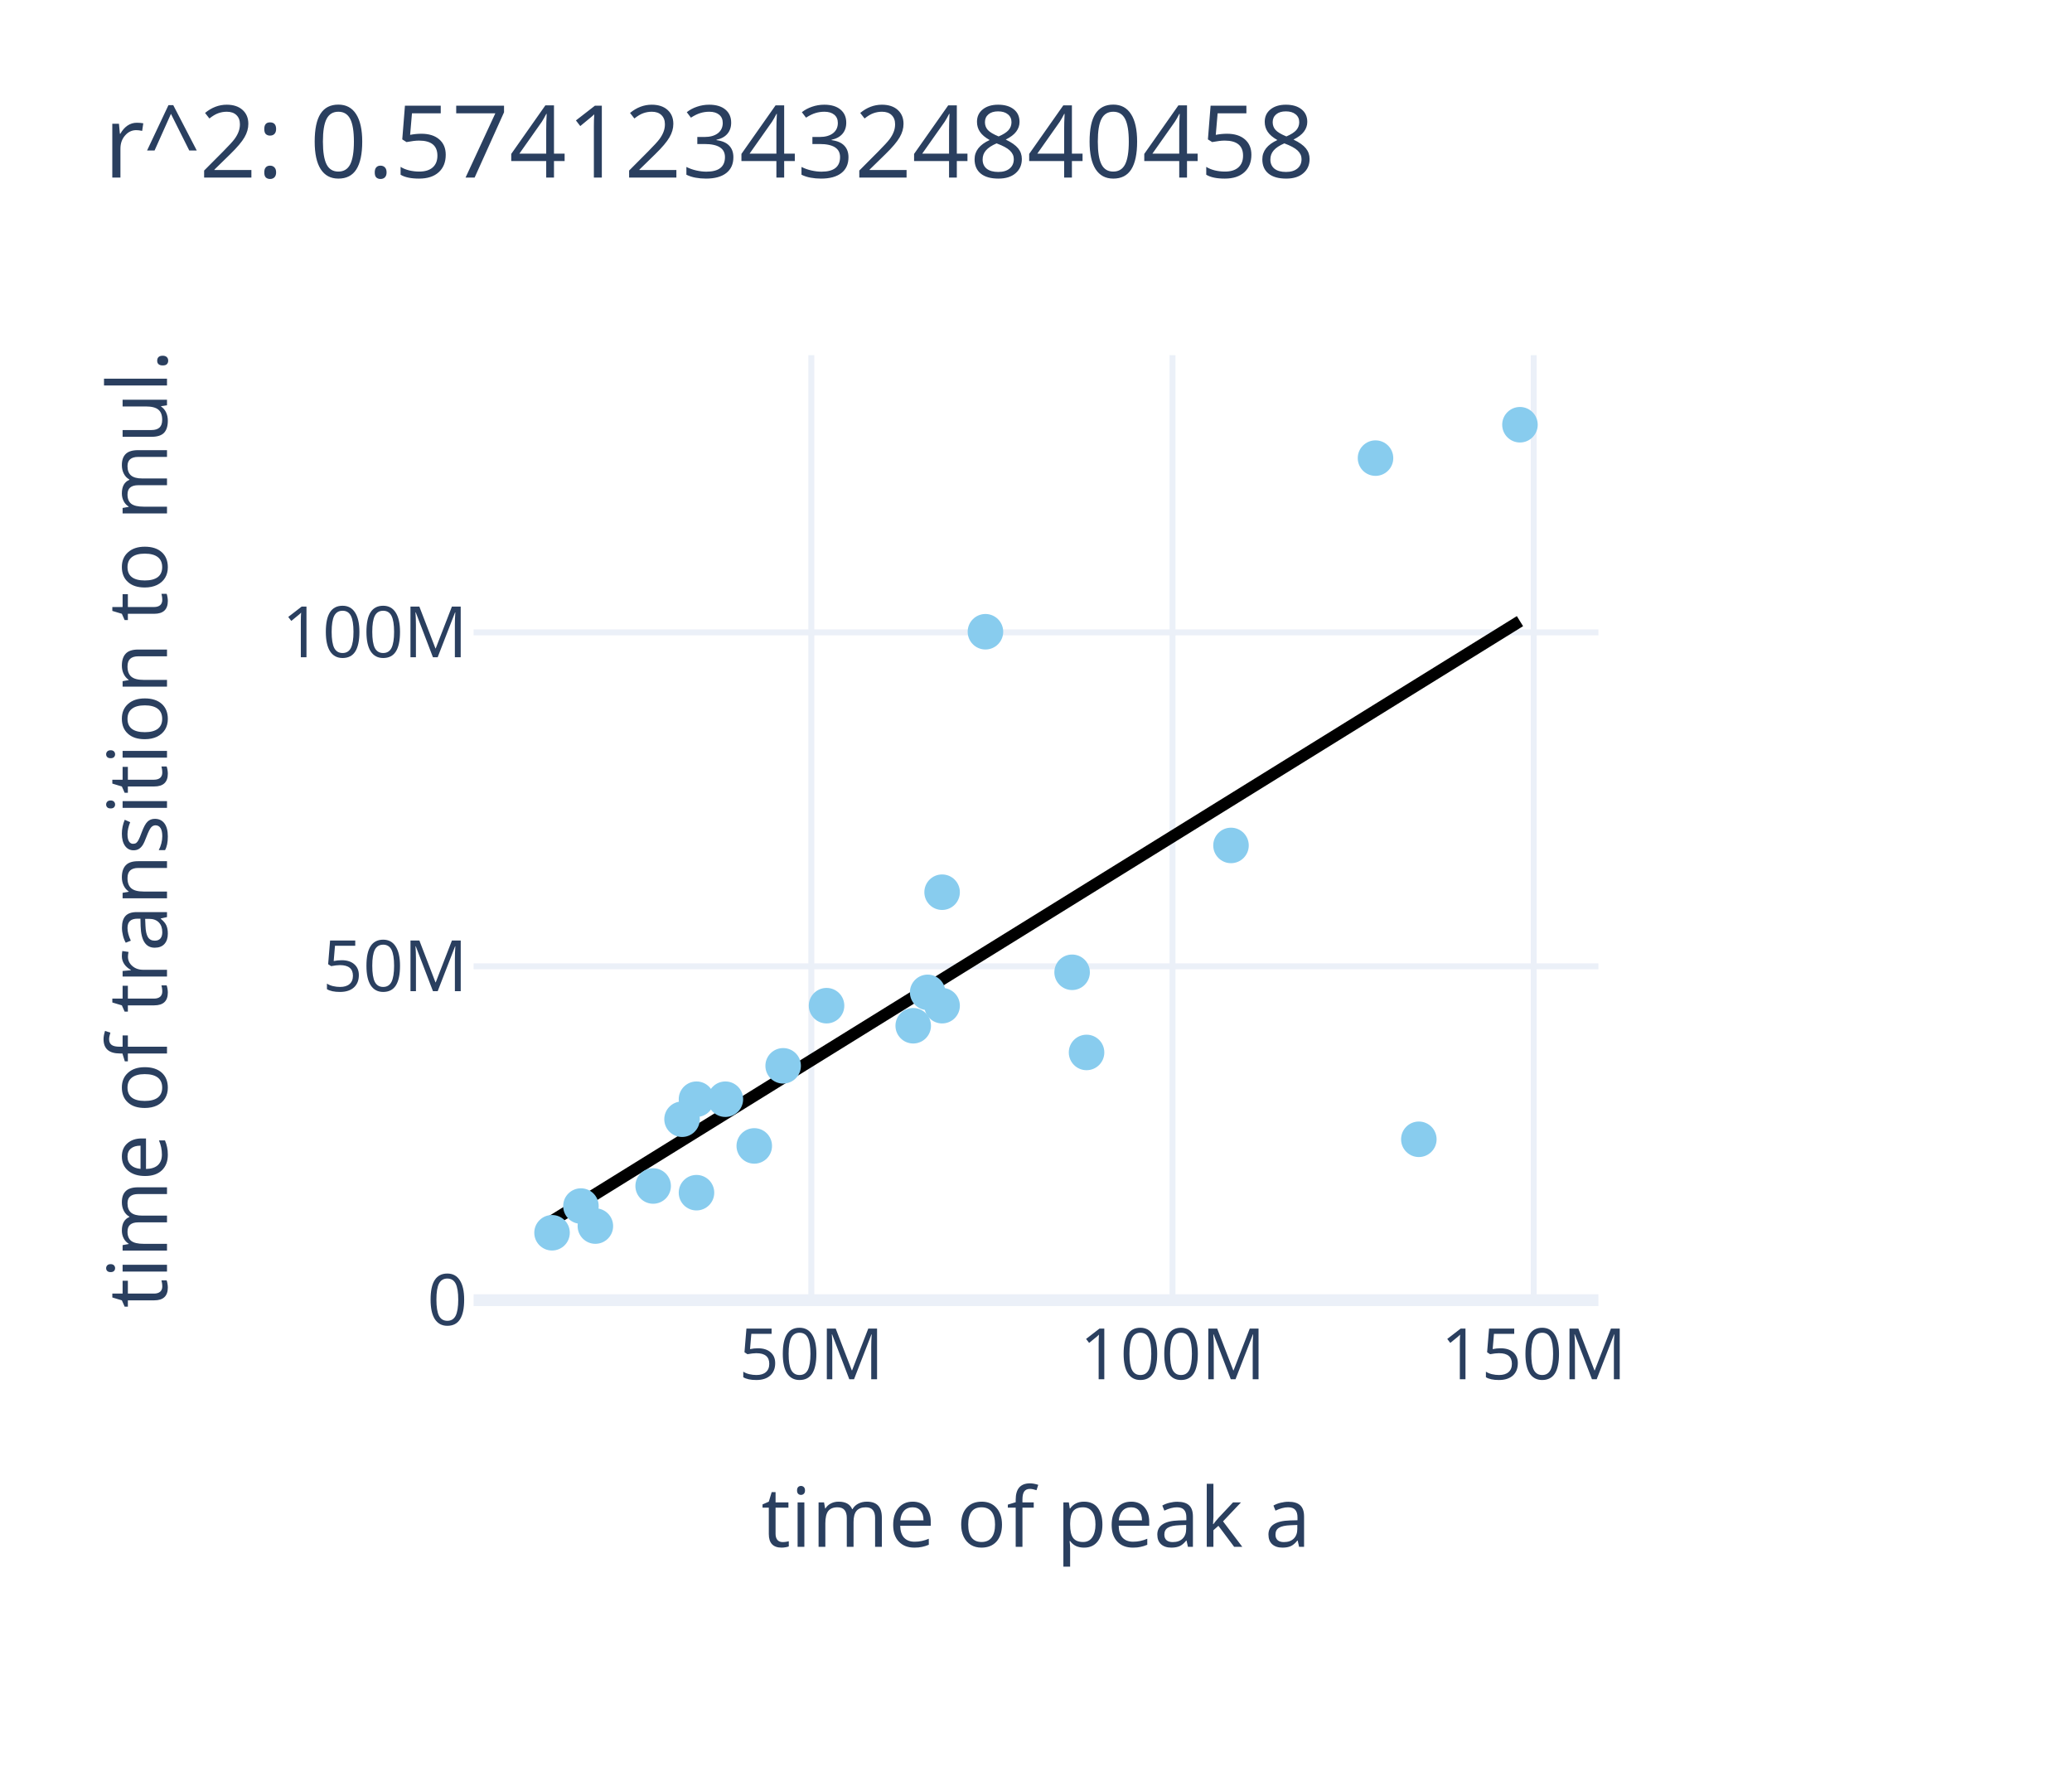
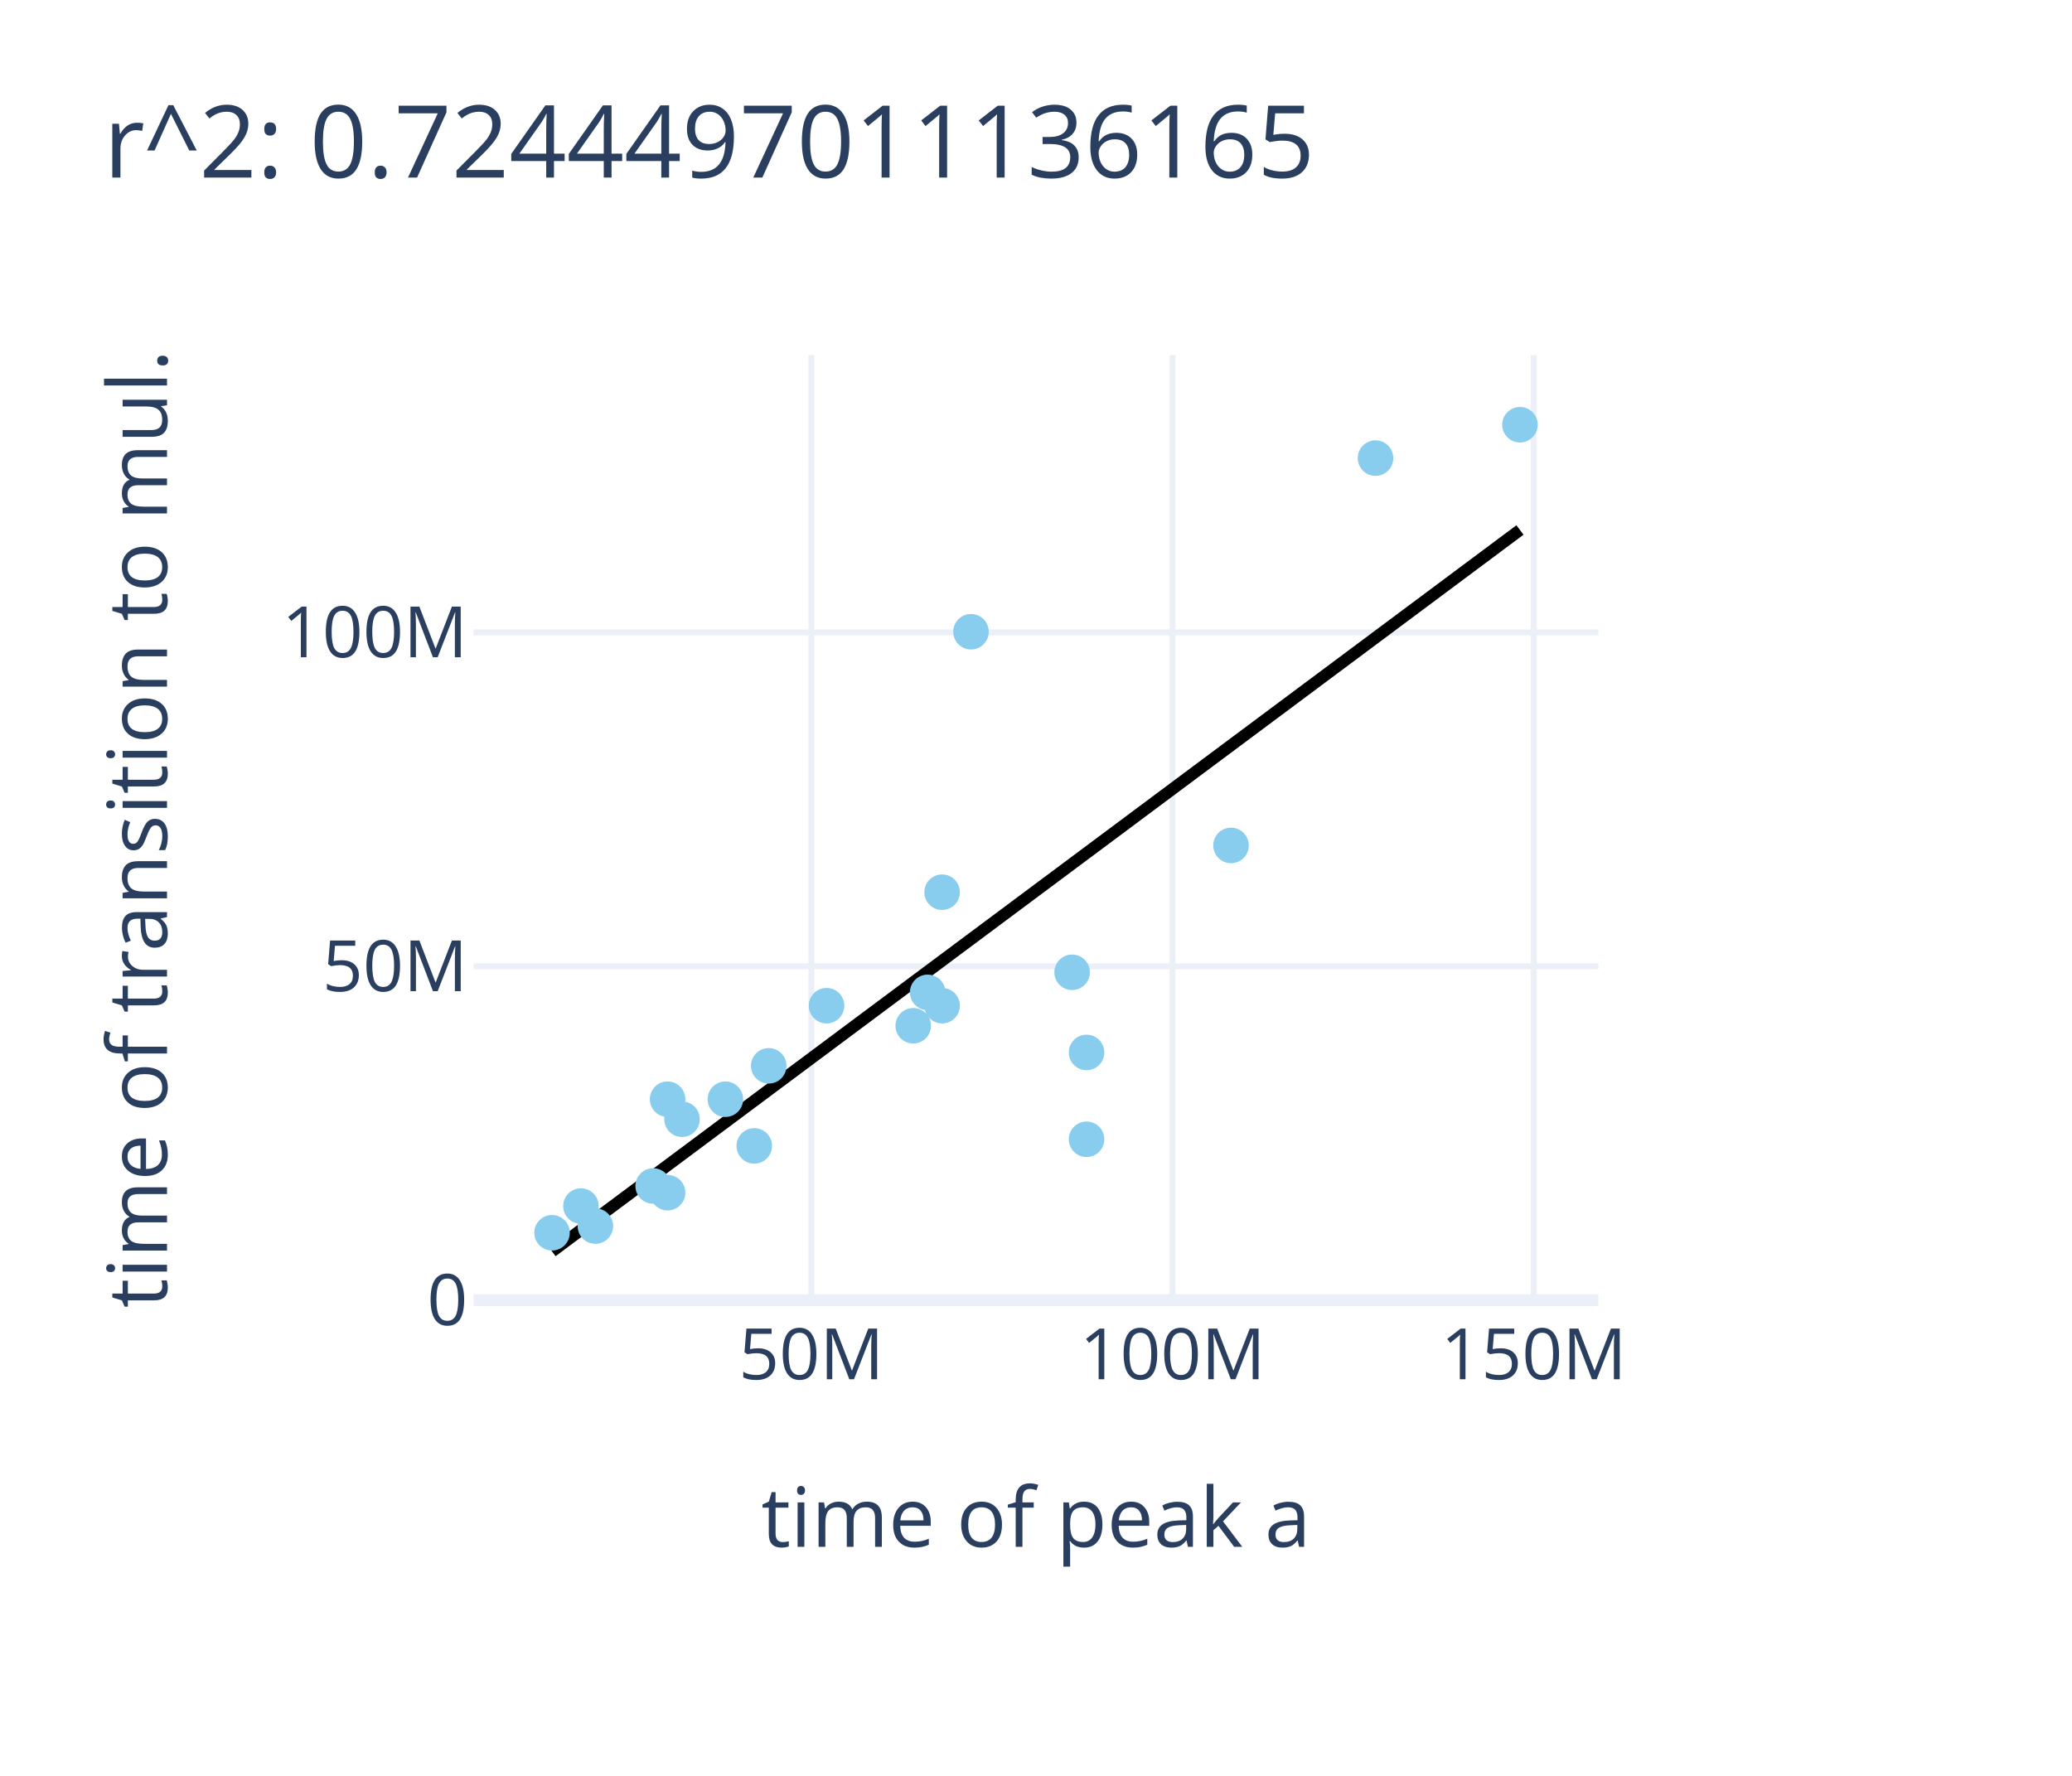
<svg xmlns="http://www.w3.org/2000/svg" class="main-svg" width="350" height="300" style="" viewBox="0 0 350 300">
  <rect x="0" y="0" width="350" height="300" style="fill: rgb(255, 255, 255); fill-opacity: 1;" />
-   <defs id="defs-e74538">
+   <defs id="defs-367aee">
    <g class="clips">
-       <clipPath id="clipe74538xyplot" class="plotclip">
+       <clipPath id="clip367aeexyplot" class="plotclip">
        <rect width="190" height="160" />
      </clipPath>
-       <clipPath id="clipe74538xyz2plot" class="plotclip">
+       <clipPath id="clip367aeexyz2plot" class="plotclip">
        <rect width="190" height="160" />
      </clipPath>
-       <clipPath class="axesclip" id="clipe74538x">
+       <clipPath class="axesclip" id="clip367aeex">
        <rect x="80" y="0" width="190" height="300" />
      </clipPath>
-       <clipPath class="axesclip" id="clipe74538y">
+       <clipPath class="axesclip" id="clip367aeey">
        <rect x="0" y="60" width="350" height="160" />
      </clipPath>
-       <clipPath class="axesclip" id="clipe74538xy">
+       <clipPath class="axesclip" id="clip367aeexy">
        <rect x="80" y="60" width="190" height="160" />
      </clipPath>
    </g>
    <g class="gradients" />
    <g class="patterns" />
  </defs>
  <g class="bglayer" />
  <g class="layer-below">
    <g class="imagelayer" />
    <g class="shapelayer" />
  </g>
  <g class="cartesianlayer">
    <g class="subplot xy">
      <g class="layer-subplot">
        <g class="shapelayer" />
        <g class="imagelayer" />
      </g>
      <g class="minor-gridlayer">
        <g class="x" />
        <g class="y" />
      </g>
      <g class="gridlayer">
        <g class="x">
          <path class="xgrid crisp" transform="translate(137.05,0)" d="M0,60v160" style="stroke: rgb(235, 240, 248); stroke-opacity: 1; stroke-width: 1px;" />
          <path class="xgrid crisp" transform="translate(198.06,0)" d="M0,60v160" style="stroke: rgb(235, 240, 248); stroke-opacity: 1; stroke-width: 1px;" />
          <path class="xgrid crisp" transform="translate(259.07,0)" d="M0,60v160" style="stroke: rgb(235, 240, 248); stroke-opacity: 1; stroke-width: 1px;" />
        </g>
        <g class="y">
          <path class="ygrid crisp" transform="translate(0,163.24)" d="M80,0h190" style="stroke: rgb(235, 240, 248); stroke-opacity: 1; stroke-width: 1px;" />
          <path class="ygrid crisp" transform="translate(0,106.83)" d="M80,0h190" style="stroke: rgb(235, 240, 248); stroke-opacity: 1; stroke-width: 1px;" />
        </g>
      </g>
      <g class="zerolinelayer">
        <path class="yzl zl crisp" transform="translate(0,219.64)" d="M80,0h190" style="stroke: rgb(235, 240, 248); stroke-opacity: 1; stroke-width: 2px;" />
      </g>
      <g class="layer-between">
        <g class="shapelayer" />
        <g class="imagelayer" />
      </g>
      <path class="xlines-below" />
      <path class="ylines-below" />
      <g class="overlines-below" />
      <g class="xaxislayer-below" />
      <g class="yaxislayer-below" />
      <g class="overaxes-below" />
      <g class="overplot">
-         <g class="xy" transform="translate(80,60)" clip-path="url(#clipe74538xyplot)">
+         <g class="xy" transform="translate(80,60)" clip-path="url(#clip367aeexyplot)">
          <g class="scatterlayer mlayer">
-             <g class="trace scatter traceb67580" style="stroke-miterlimit: 2; opacity: 1;">
+             <g class="trace scatter traced824b7" style="stroke-miterlimit: 2; opacity: 1;">
              <g class="fills" />
              <g class="errorbars" />
              <g class="lines">
-                 <path class="js-line" d="M13.25,146.27L176.75,44.93" style="vector-effect: none; fill: none; stroke: rgb(0, 0, 0); stroke-opacity: 1; stroke-width: 2px; opacity: 1;" />
+                 <path class="js-line" d="M13.25,151.41L176.75,29.53" style="vector-effect: none; fill: none; stroke: rgb(0, 0, 0); stroke-opacity: 1; stroke-width: 2px; opacity: 1;" />
              </g>
              <g class="points" />
              <g class="text" />
            </g>
          </g>
        </g>
      </g>
      <g class="zerolinelayer-above" />
      <path class="xlines-above crisp" d="M0,0" style="fill: none;" />
      <path class="ylines-above crisp" d="M0,0" style="fill: none;" />
      <g class="overlines-above" />
      <g class="xaxislayer-above">
        <g class="xtick">
          <text text-anchor="middle" x="0" y="233" transform="translate(137.05,0)" style="font-family: 'Open Sans', verdana, arial, sans-serif; font-size: 12px; fill: rgb(42, 63, 95); fill-opacity: 1; white-space: pre;">50M</text>
        </g>
        <g class="xtick">
          <text text-anchor="middle" x="0" y="233" style="font-family: 'Open Sans', verdana, arial, sans-serif; font-size: 12px; fill: rgb(42, 63, 95); fill-opacity: 1; white-space: pre;" transform="translate(198.06,0)">100M</text>
        </g>
        <g class="xtick">
          <text text-anchor="middle" x="0" y="233" style="font-family: 'Open Sans', verdana, arial, sans-serif; font-size: 12px; fill: rgb(42, 63, 95); fill-opacity: 1; white-space: pre;" transform="translate(259.07,0)">150M</text>
        </g>
      </g>
      <g class="yaxislayer-above">
        <g class="ytick">
          <text text-anchor="end" x="79" y="4.2" transform="translate(0,219.64)" style="font-family: 'Open Sans', verdana, arial, sans-serif; font-size: 12px; fill: rgb(42, 63, 95); fill-opacity: 1; white-space: pre;">0</text>
        </g>
        <g class="ytick">
          <text text-anchor="end" x="79" y="4.2" style="font-family: 'Open Sans', verdana, arial, sans-serif; font-size: 12px; fill: rgb(42, 63, 95); fill-opacity: 1; white-space: pre;" transform="translate(0,163.24)">50M</text>
        </g>
        <g class="ytick">
          <text text-anchor="end" x="79" y="4.2" style="font-family: 'Open Sans', verdana, arial, sans-serif; font-size: 12px; fill: rgb(42, 63, 95); fill-opacity: 1; white-space: pre;" transform="translate(0,106.83)">100M</text>
        </g>
      </g>
      <g class="overaxes-above" />
    </g>
    <g class="subplot xyz2">
      <g class="overplot">
-         <g class="xyz2" transform="translate(80,60)" clip-path="url(#clipe74538xyz2plot)">
+         <g class="xyz2" transform="translate(80,60)" clip-path="url(#clip367aeexyz2plot)">
          <g class="scatterlayer2 mlayer">
-             <g class="trace scatter tracee6e783" style="stroke-miterlimit: 2; opacity: 1;">
+             <g class="trace scatter trace097042" style="stroke-miterlimit: 2; opacity: 1;">
              <g class="fills" />
              <g class="errorbars" />
              <g class="lines" />
              <g class="points">
                <path class="point" transform="translate(13.25,148.25)" d="M3,0A3,3 0 1,1 0,-3A3,3 0 0,1 3,0Z" style="opacity: 1; stroke-width: 0px; fill: rgb(136, 204, 238); fill-opacity: 1;" />
                <path class="point" transform="translate(18.13,143.74)" d="M3,0A3,3 0 1,1 0,-3A3,3 0 0,1 3,0Z" style="opacity: 1; stroke-width: 0px; fill: rgb(136, 204, 238); fill-opacity: 1;" />
                <path class="point" transform="translate(20.57,147.12)" d="M3,0A3,3 0 1,1 0,-3A3,3 0 0,1 3,0Z" style="opacity: 1; stroke-width: 0px; fill: rgb(136, 204, 238); fill-opacity: 1;" />
                <path class="point" transform="translate(30.33,140.35)" d="M3,0A3,3 0 1,1 0,-3A3,3 0 0,1 3,0Z" style="opacity: 1; stroke-width: 0px; fill: rgb(136, 204, 238); fill-opacity: 1;" />
+                 <path class="point" transform="translate(32.77,141.48)" d="M3,0A3,3 0 1,1 0,-3A3,3 0 0,1 3,0Z" style="opacity: 1; stroke-width: 0px; fill: rgb(136, 204, 238); fill-opacity: 1;" />
+                 <path class="point" transform="translate(32.77,125.69)" d="M3,0A3,3 0 1,1 0,-3A3,3 0 0,1 3,0Z" style="opacity: 1; stroke-width: 0px; fill: rgb(136, 204, 238); fill-opacity: 1;" />
                <path class="point" transform="translate(35.21,129.07)" d="M3,0A3,3 0 1,1 0,-3A3,3 0 0,1 3,0Z" style="opacity: 1; stroke-width: 0px; fill: rgb(136, 204, 238); fill-opacity: 1;" />
-                 <path class="point" transform="translate(37.65,125.69)" d="M3,0A3,3 0 1,1 0,-3A3,3 0 0,1 3,0Z" style="opacity: 1; stroke-width: 0px; fill: rgb(136, 204, 238); fill-opacity: 1;" />
-                 <path class="point" transform="translate(37.65,141.48)" d="M3,0A3,3 0 1,1 0,-3A3,3 0 0,1 3,0Z" style="opacity: 1; stroke-width: 0px; fill: rgb(136, 204, 238); fill-opacity: 1;" />
                <path class="point" transform="translate(42.53,125.69)" d="M3,0A3,3 0 1,1 0,-3A3,3 0 0,1 3,0Z" style="opacity: 1; stroke-width: 0px; fill: rgb(136, 204, 238); fill-opacity: 1;" />
                <path class="point" transform="translate(47.41,133.58)" d="M3,0A3,3 0 1,1 0,-3A3,3 0 0,1 3,0Z" style="opacity: 1; stroke-width: 0px; fill: rgb(136, 204, 238); fill-opacity: 1;" />
-                 <path class="point" transform="translate(52.29,120.05)" d="M3,0A3,3 0 1,1 0,-3A3,3 0 0,1 3,0Z" style="opacity: 1; stroke-width: 0px; fill: rgb(136, 204, 238); fill-opacity: 1;" />
+                 <path class="point" transform="translate(49.85,120.05)" d="M3,0A3,3 0 1,1 0,-3A3,3 0 0,1 3,0Z" style="opacity: 1; stroke-width: 0px; fill: rgb(136, 204, 238); fill-opacity: 1;" />
                <path class="point" transform="translate(59.62,109.89)" d="M3,0A3,3 0 1,1 0,-3A3,3 0 0,1 3,0Z" style="opacity: 1; stroke-width: 0px; fill: rgb(136, 204, 238); fill-opacity: 1;" />
                <path class="point" transform="translate(74.26,113.28)" d="M3,0A3,3 0 1,1 0,-3A3,3 0 0,1 3,0Z" style="opacity: 1; stroke-width: 0px; fill: rgb(136, 204, 238); fill-opacity: 1;" />
                <path class="point" transform="translate(76.7,107.64)" d="M3,0A3,3 0 1,1 0,-3A3,3 0 0,1 3,0Z" style="opacity: 1; stroke-width: 0px; fill: rgb(136, 204, 238); fill-opacity: 1;" />
                <path class="point" transform="translate(79.14,109.89)" d="M3,0A3,3 0 1,1 0,-3A3,3 0 0,1 3,0Z" style="opacity: 1; stroke-width: 0px; fill: rgb(136, 204, 238); fill-opacity: 1;" />
                <path class="point" transform="translate(79.14,90.72)" d="M3,0A3,3 0 1,1 0,-3A3,3 0 0,1 3,0Z" style="opacity: 1; stroke-width: 0px; fill: rgb(136, 204, 238); fill-opacity: 1;" />
-                 <path class="point" transform="translate(86.46,46.72)" d="M3,0A3,3 0 1,1 0,-3A3,3 0 0,1 3,0Z" style="opacity: 1; stroke-width: 0px; fill: rgb(136, 204, 238); fill-opacity: 1;" />
+                 <path class="point" transform="translate(84.02,46.72)" d="M3,0A3,3 0 1,1 0,-3A3,3 0 0,1 3,0Z" style="opacity: 1; stroke-width: 0px; fill: rgb(136, 204, 238); fill-opacity: 1;" />
                <path class="point" transform="translate(101.1,104.25)" d="M3,0A3,3 0 1,1 0,-3A3,3 0 0,1 3,0Z" style="opacity: 1; stroke-width: 0px; fill: rgb(136, 204, 238); fill-opacity: 1;" />
                <path class="point" transform="translate(103.54,117.79)" d="M3,0A3,3 0 1,1 0,-3A3,3 0 0,1 3,0Z" style="opacity: 1; stroke-width: 0px; fill: rgb(136, 204, 238); fill-opacity: 1;" />
+                 <path class="point" transform="translate(103.54,132.46)" d="M3,0A3,3 0 1,1 0,-3A3,3 0 0,1 3,0Z" style="opacity: 1; stroke-width: 0px; fill: rgb(136, 204, 238); fill-opacity: 1;" />
                <path class="point" transform="translate(127.94,82.82)" d="M3,0A3,3 0 1,1 0,-3A3,3 0 0,1 3,0Z" style="opacity: 1; stroke-width: 0px; fill: rgb(136, 204, 238); fill-opacity: 1;" />
                <path class="point" transform="translate(152.35,17.39)" d="M3,0A3,3 0 1,1 0,-3A3,3 0 0,1 3,0Z" style="opacity: 1; stroke-width: 0px; fill: rgb(136, 204, 238); fill-opacity: 1;" />
-                 <path class="point" transform="translate(159.67,132.46)" d="M3,0A3,3 0 1,1 0,-3A3,3 0 0,1 3,0Z" style="opacity: 1; stroke-width: 0px; fill: rgb(136, 204, 238); fill-opacity: 1;" />
                <path class="point" transform="translate(176.75,11.75)" d="M3,0A3,3 0 1,1 0,-3A3,3 0 0,1 3,0Z" style="opacity: 1; stroke-width: 0px; fill: rgb(136, 204, 238); fill-opacity: 1;" />
              </g>
              <g class="text" />
            </g>
          </g>
        </g>
      </g>
      <g class="zerolinelayer-above" />
    </g>
  </g>
  <g class="polarlayer" />
  <g class="smithlayer" />
  <g class="ternarylayer" />
  <g class="geolayer" />
  <g class="funnelarealayer" />
  <g class="pielayer" />
  <g class="iciclelayer" />
  <g class="treemaplayer" />
  <g class="sunburstlayer" />
  <g class="glimages" />
-   <defs id="topdefs-e74538">
+   <defs id="topdefs-367aee">
    <g class="clips" />
  </defs>
  <g class="layer-above">
    <g class="imagelayer" />
    <g class="shapelayer" />
  </g>
  <g class="infolayer">
    <g class="g-gtitle">
-       <text class="gtitle" x="17.5" y="30" text-anchor="start" dy="0em" style="opacity: 1; font-family: 'Open Sans', verdana, arial, sans-serif; font-size: 17px; fill: rgb(42, 63, 95); fill-opacity: 1; white-space: pre;">r^2: 0.5741234324840458</text>
+       <text class="gtitle" x="17.5" y="30" text-anchor="start" dy="0em" style="opacity: 1; font-family: 'Open Sans', verdana, arial, sans-serif; font-size: 17px; fill: rgb(42, 63, 95); fill-opacity: 1; white-space: pre;">r^2: 0.7244497011136165</text>
    </g>
    <g class="g-xtitle">
      <text class="xtitle" x="175" y="261.3" text-anchor="middle" style="opacity: 1; font-family: 'Open Sans', verdana, arial, sans-serif; font-size: 14px; fill: rgb(42, 63, 95); fill-opacity: 1; white-space: pre;">time of peak a</text>
    </g>
    <g class="g-ytitle">
      <text class="ytitle" transform="rotate(-90,28.20938,140)" x="28.209" y="140" text-anchor="middle" style="opacity: 1; font-family: 'Open Sans', verdana, arial, sans-serif; font-size: 14px; fill: rgb(42, 63, 95); fill-opacity: 1; white-space: pre;">time of transition to mul.</text>
    </g>
  </g>
</svg>
